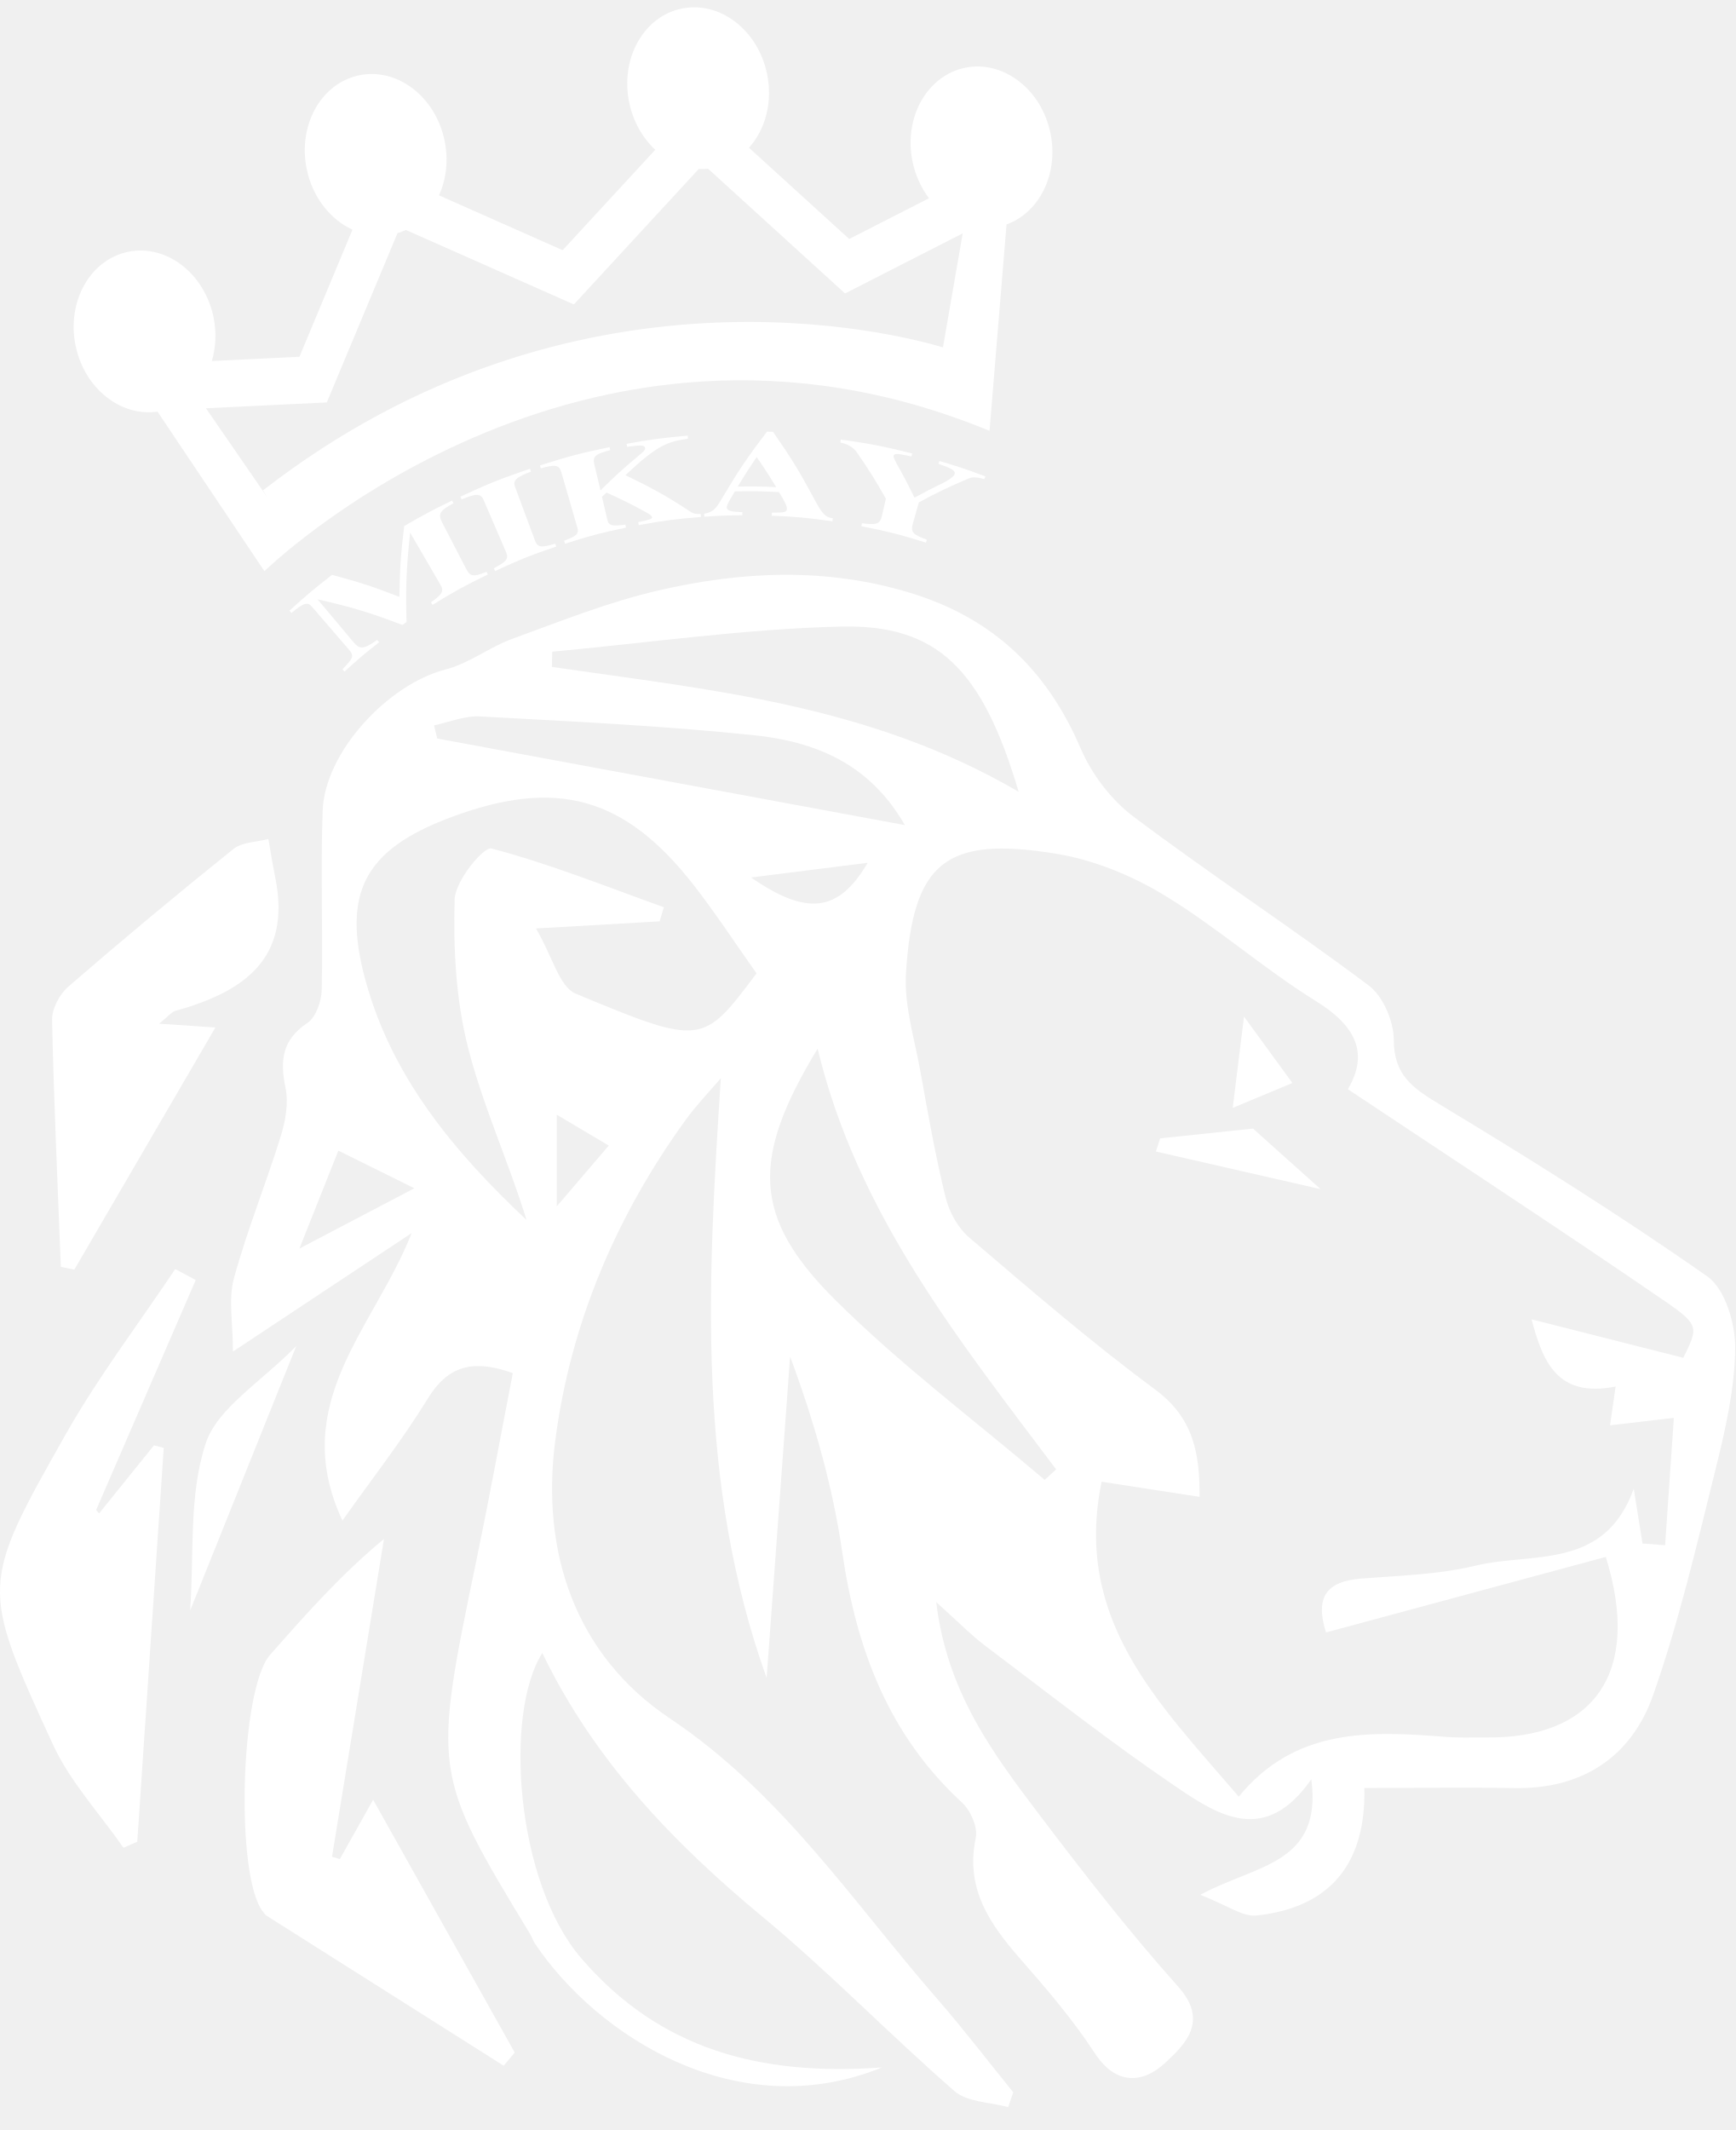
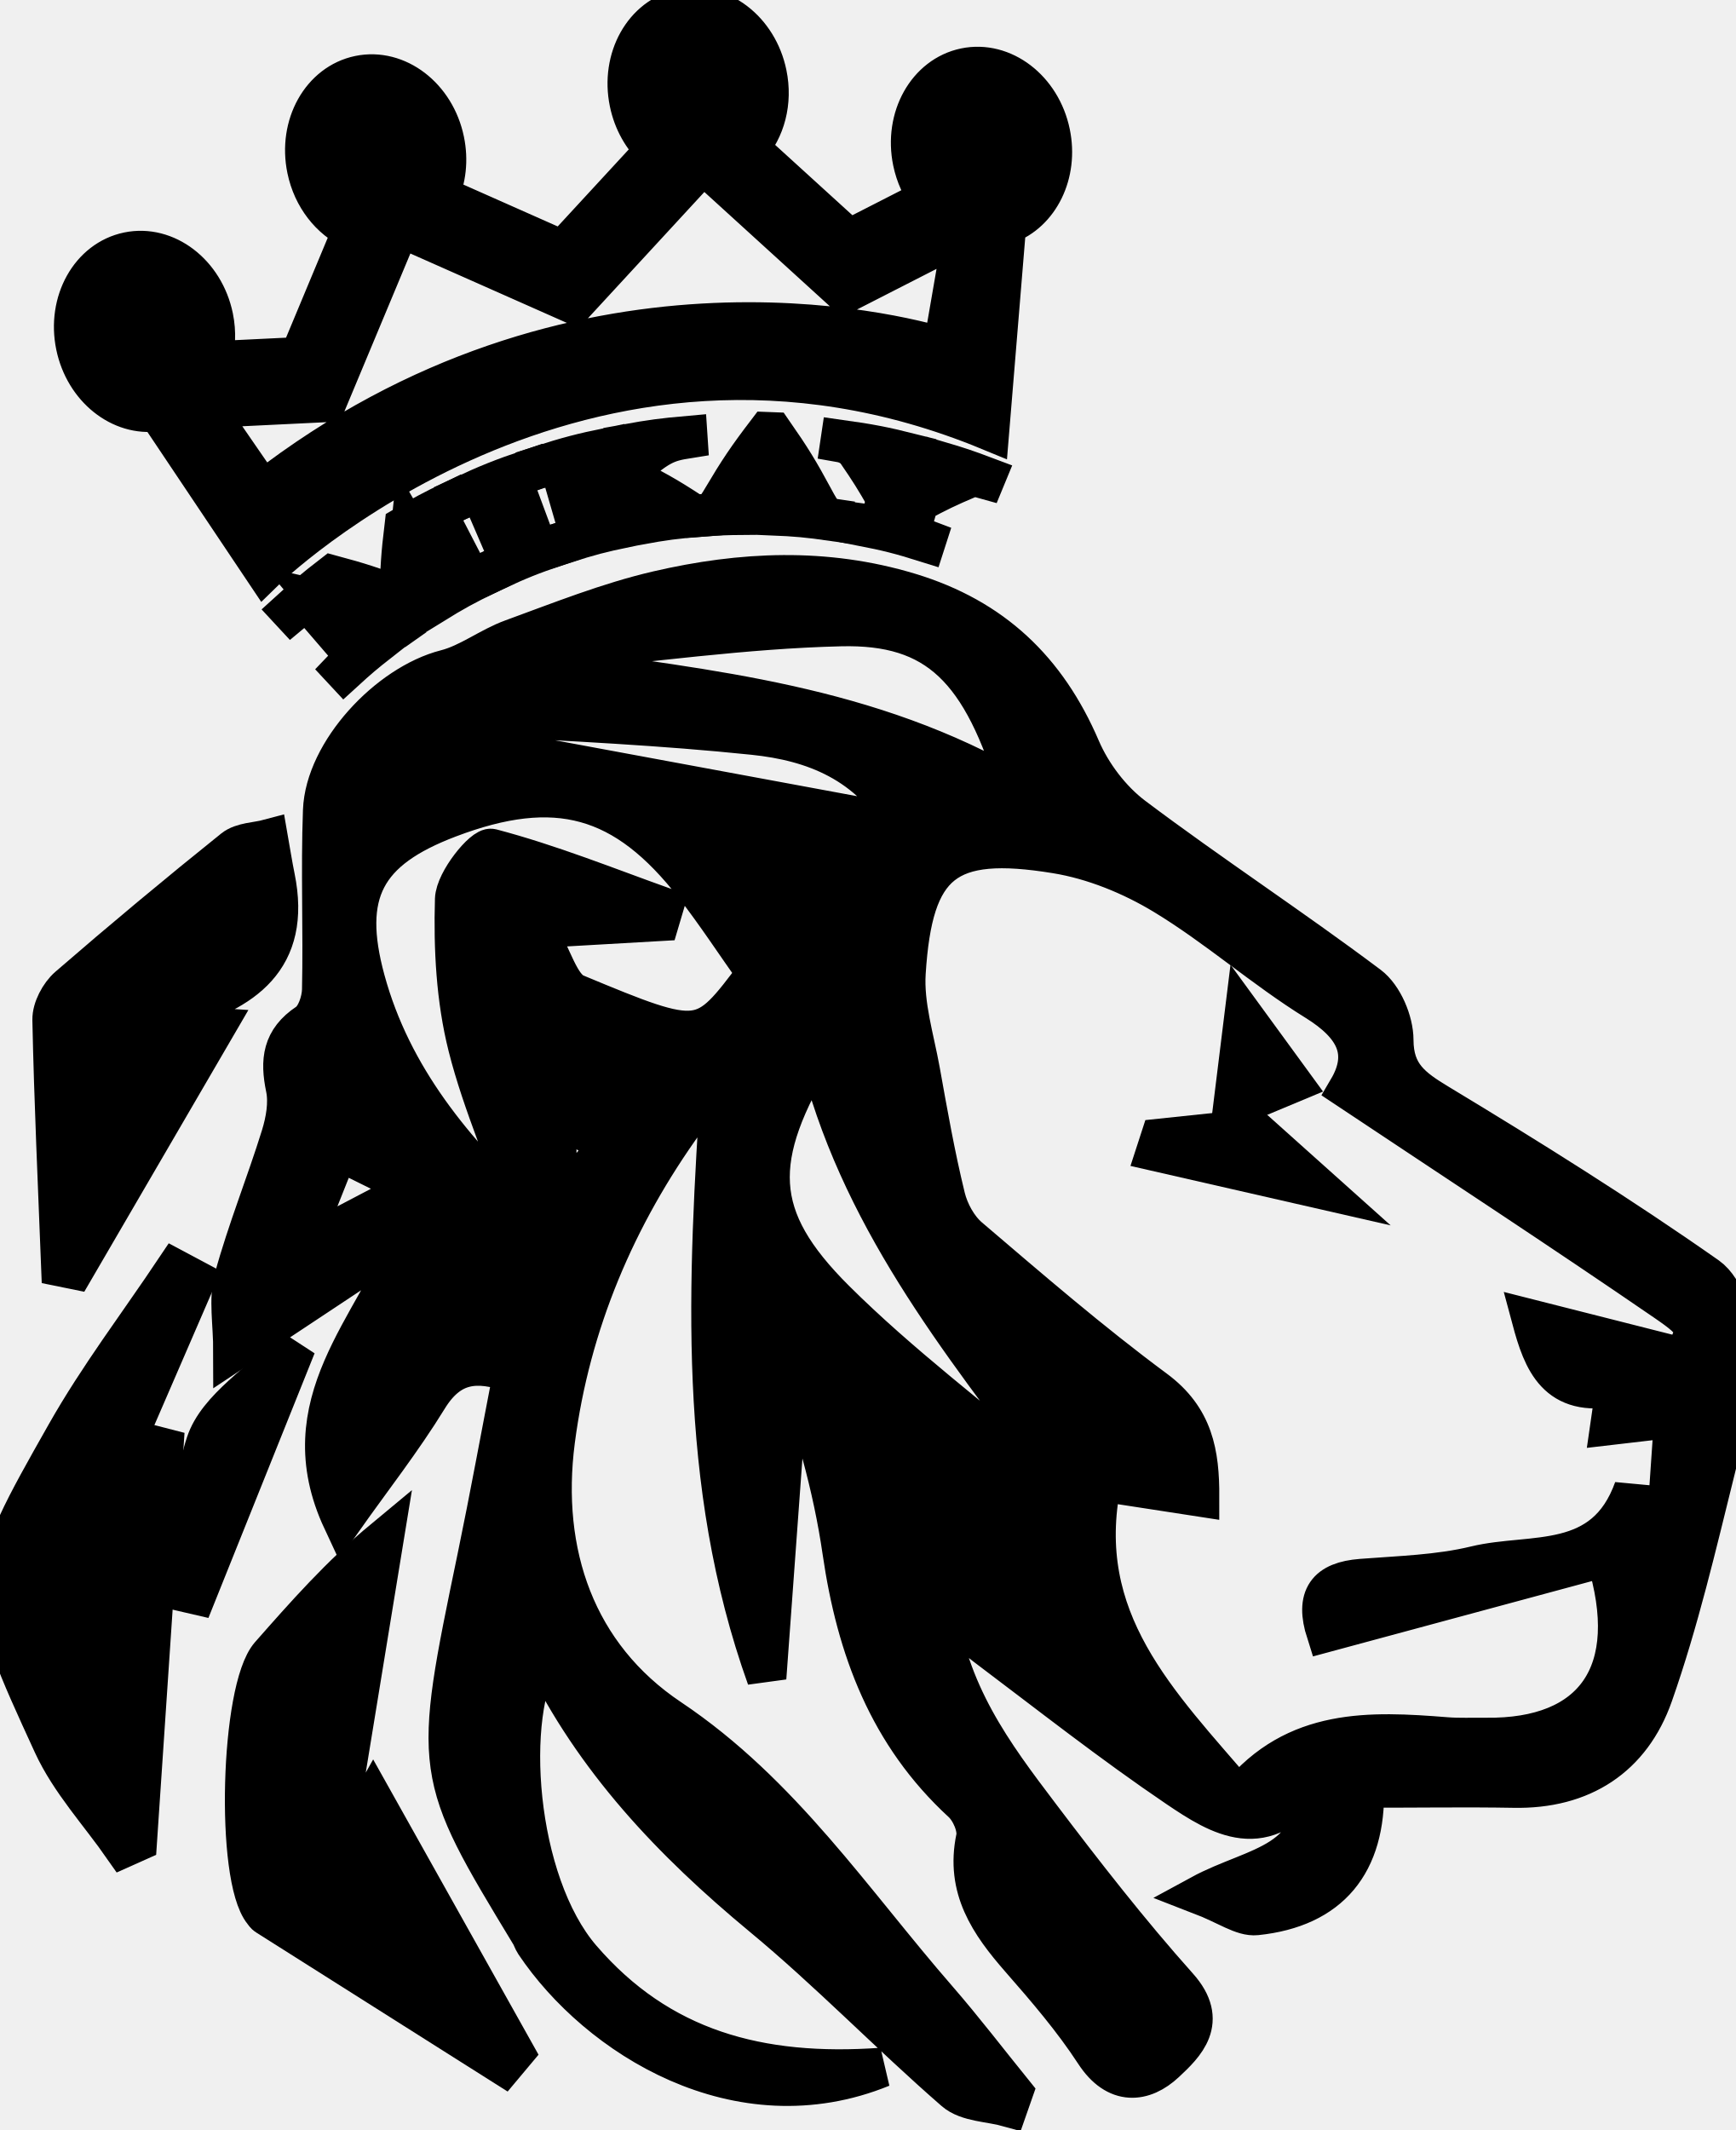
- <svg xmlns="http://www.w3.org/2000/svg" width="44" height="54" viewBox="0 0 44 54" fill="none">
-   <path d="M34.596 45.33C34.643 47.244 33.726 48.367 31.857 48.562C31.506 48.598 31.121 48.302 30.436 48.038C31.844 47.272 33.536 47.271 33.252 45.108C32.093 46.774 30.914 46.036 29.865 45.328C28.191 44.196 26.599 42.94 24.982 41.723C24.616 41.447 24.293 41.111 23.741 40.618C24.015 42.918 25.197 44.476 26.365 46.019C27.489 47.504 28.636 48.978 29.876 50.366C30.663 51.246 30.043 51.834 29.551 52.294C29.003 52.806 28.311 52.897 27.758 52.047C27.205 51.199 26.536 50.42 25.867 49.656C25.093 48.77 24.473 47.876 24.743 46.594C24.799 46.327 24.614 45.901 24.398 45.702C22.528 43.983 21.714 41.801 21.356 39.343C21.115 37.682 20.651 36.053 20.035 34.391C19.837 37.108 19.638 39.825 19.44 42.541C17.663 37.58 17.94 32.529 18.279 27.333C17.979 27.686 17.655 28.021 17.385 28.394C15.62 30.834 14.466 33.556 14.079 36.528C13.711 39.371 14.599 41.967 16.989 43.567C19.821 45.462 21.623 48.215 23.776 50.687C24.441 51.452 25.056 52.258 25.694 53.046C25.65 53.171 25.608 53.295 25.564 53.42C25.105 53.292 24.53 53.298 24.205 53.015C22.548 51.574 21.017 49.985 19.326 48.586C17.052 46.702 15.059 44.615 13.752 41.907C12.78 43.427 13.069 47.708 14.743 49.651C16.721 51.946 19.249 52.639 22.363 52.414C18.718 53.902 15.15 51.638 13.562 49.269C13.515 49.199 13.492 49.114 13.448 49.042C10.959 44.933 10.964 44.934 12.098 39.471C12.415 37.942 12.694 36.407 13.004 34.811C12.09 34.488 11.408 34.547 10.853 35.449C10.199 36.514 9.423 37.503 8.683 38.55C7.293 35.574 9.494 33.666 10.438 31.262C8.999 32.216 7.559 33.17 5.907 34.265C5.907 33.54 5.787 32.94 5.931 32.411C6.264 31.191 6.746 30.01 7.121 28.8C7.24 28.415 7.32 27.964 7.24 27.581C7.096 26.886 7.15 26.363 7.798 25.932C8.013 25.789 8.151 25.383 8.158 25.093C8.191 23.58 8.126 22.063 8.182 20.55C8.237 19.061 9.843 17.344 11.307 16.97C11.894 16.82 12.409 16.407 12.988 16.197C14.206 15.753 15.421 15.265 16.679 14.973C18.796 14.483 20.924 14.377 23.067 15.026C25.17 15.664 26.545 16.975 27.403 18.974C27.682 19.625 28.174 20.275 28.738 20.7C30.696 22.173 32.752 23.516 34.711 24.987C35.074 25.26 35.342 25.895 35.343 26.363C35.345 27.244 35.807 27.575 36.477 27.98C38.79 29.376 41.085 30.811 43.295 32.361C43.748 32.68 44.007 33.564 44 34.184C43.989 35.211 43.75 36.249 43.501 37.255C43.025 39.173 42.575 41.109 41.921 42.97C41.368 44.545 40.12 45.368 38.38 45.332C37.197 45.311 36.014 45.33 34.596 45.33ZM41.65 39.131C41.84 39.145 42.032 39.16 42.223 39.175C42.295 38.123 42.368 37.072 42.445 35.946C41.709 36.032 41.311 36.079 40.827 36.135C40.881 35.763 40.918 35.502 40.968 35.152C39.478 35.447 39.121 34.511 38.836 33.448C40.163 33.785 41.419 34.103 42.684 34.423C43.057 33.666 43.105 33.596 42.23 32.996C39.592 31.185 36.912 29.434 34.179 27.614C34.721 26.694 34.373 26.002 33.368 25.379C32.041 24.557 30.856 23.502 29.521 22.694C28.693 22.192 27.727 21.797 26.776 21.643C23.981 21.188 23.152 21.858 22.974 24.663C22.921 25.48 23.187 26.321 23.336 27.145C23.529 28.219 23.718 29.295 23.977 30.353C24.067 30.721 24.288 31.127 24.572 31.369C26.118 32.688 27.659 34.019 29.291 35.227C30.267 35.949 30.422 36.843 30.419 37.948C29.543 37.813 28.765 37.693 27.934 37.565C27.216 41.07 29.375 43.173 31.412 45.549C32.844 43.797 34.746 43.881 36.667 44.034C37.005 44.061 37.345 44.044 37.684 44.048C40.408 44.083 41.637 42.422 40.719 39.471C38.379 40.103 36.022 40.738 33.625 41.386C33.336 40.481 33.647 40.088 34.52 40.02C35.489 39.944 36.478 39.92 37.415 39.693C38.852 39.345 40.684 39.818 41.428 37.742C41.522 38.331 41.586 38.731 41.65 39.131ZM19.184 24.677C18.639 23.907 18.155 23.166 17.614 22.468C15.843 20.184 14.095 19.709 11.38 20.74C9.252 21.548 8.663 22.637 9.266 24.849C9.941 27.324 11.525 29.211 13.352 30.929C12.892 29.439 12.237 28.021 11.862 26.532C11.559 25.331 11.493 24.043 11.529 22.799C11.542 22.337 12.262 21.457 12.463 21.511C13.948 21.902 15.383 22.48 16.833 23C16.798 23.119 16.764 23.239 16.728 23.358C15.825 23.41 14.924 23.462 13.592 23.538C14.014 24.261 14.184 25.018 14.598 25.191C17.806 26.527 17.821 26.492 19.184 24.677ZM25.83 20.073C24.909 16.957 23.765 15.825 21.317 15.885C18.875 15.944 16.441 16.297 14.003 16.522C14 16.65 13.998 16.779 13.995 16.907C17.981 17.491 22.028 17.852 25.83 20.073ZM26.491 37.518C26.588 37.43 26.685 37.34 26.781 37.252C24.328 33.983 21.744 30.788 20.733 26.586C19.041 29.374 19.077 30.862 21.175 32.951C22.826 34.594 24.711 36.004 26.491 37.518ZM11.006 18.389C11.033 18.5 11.06 18.611 11.087 18.723C14.988 19.444 18.889 20.167 22.945 20.918C22.037 19.332 20.633 18.796 19.108 18.638C16.802 18.398 14.482 18.29 12.166 18.163C11.785 18.142 11.394 18.308 11.006 18.389ZM10.507 30.125C9.775 29.763 9.233 29.495 8.58 29.171C8.266 29.962 7.991 30.653 7.592 31.654C8.712 31.067 9.508 30.649 10.507 30.125ZM19.045 22.246C20.456 23.221 21.264 23.137 22.002 21.874C20.979 22.002 20.044 22.12 19.045 22.246ZM14.118 28.26C14.118 29.07 14.118 29.696 14.118 30.584C14.656 29.955 15.015 29.535 15.437 29.042C14.95 28.753 14.576 28.532 14.118 28.26Z" fill="white" />
-   <path d="M12.772 52.37C10.767 51.103 8.763 49.836 6.759 48.567C6.724 48.546 6.701 48.507 6.674 48.473C5.961 47.601 6.088 42.818 6.846 41.957C7.734 40.95 8.62 39.941 9.737 39.015C9.298 41.7 8.858 44.387 8.419 47.072C8.485 47.092 8.551 47.111 8.617 47.132C8.856 46.705 9.096 46.279 9.462 45.627C10.715 47.862 11.883 49.949 13.052 52.036C12.96 52.147 12.866 52.259 12.772 52.37Z" fill="white" />
-   <path d="M4.963 32.451C4.122 34.394 3.279 36.337 2.438 38.281C2.463 38.31 2.487 38.34 2.512 38.369C2.976 37.794 3.44 37.218 3.905 36.642C3.987 36.663 4.07 36.686 4.152 36.707C3.928 40.035 3.705 43.362 3.481 46.69C3.365 46.742 3.248 46.794 3.132 46.846C2.526 45.975 1.776 45.171 1.34 44.223C-0.499 40.221 -0.499 40.185 1.674 36.35C2.495 34.9 3.514 33.563 4.443 32.174C4.618 32.267 4.791 32.359 4.963 32.451Z" fill="white" />
-   <path d="M4.034 25.953C4.592 25.991 4.962 26.016 5.461 26.05C4.231 28.161 3.058 30.175 1.885 32.188C1.771 32.165 1.657 32.14 1.543 32.117C1.463 30.03 1.364 27.943 1.321 25.855C1.315 25.574 1.511 25.206 1.732 25.014C3.106 23.824 4.504 22.659 5.921 21.522C6.141 21.346 6.508 21.35 6.806 21.27C6.863 21.593 6.913 21.92 6.979 22.242C7.402 24.318 6.167 25.147 4.452 25.626C4.344 25.657 4.26 25.773 4.034 25.953Z" fill="white" />
-   <path d="M4.821 40.832C4.924 39.422 4.782 37.915 5.215 36.597C5.511 35.695 6.607 35.053 7.513 34.123C6.537 36.555 5.677 38.7 4.821 40.832Z" fill="white" />
-   <path d="M29.419 28.86C30.208 28.777 30.997 28.694 31.773 28.612C32.287 29.072 32.81 29.541 33.487 30.147C31.982 29.803 30.646 29.498 29.31 29.193C29.346 29.082 29.383 28.971 29.419 28.86Z" fill="white" />
-   <path d="M31.545 25.773C32.01 26.409 32.391 26.933 32.772 27.456C32.219 27.687 31.665 27.917 31.259 28.087C31.352 27.339 31.426 26.742 31.545 25.773Z" fill="white" />
-   <path d="M25.523 5.691C26.359 5.388 26.85 4.403 26.637 3.375C26.407 2.26 25.437 1.518 24.471 1.718C23.506 1.918 22.909 2.984 23.14 4.098C23.213 4.45 23.36 4.765 23.557 5.026L21.534 6.059L18.992 3.745C19.406 3.286 19.6 2.591 19.451 1.874C19.221 0.759 18.252 0.018 17.285 0.218C16.32 0.418 15.724 1.483 15.955 2.598C16.055 3.084 16.297 3.5 16.616 3.797L14.267 6.343L11.131 4.952C11.316 4.548 11.377 4.062 11.274 3.566C11.044 2.451 10.075 1.709 9.108 1.909C8.143 2.109 7.547 3.175 7.778 4.289C7.925 5.004 8.379 5.565 8.938 5.823L7.593 9.045L5.372 9.153C5.472 8.812 5.494 8.429 5.414 8.041C5.184 6.926 4.214 6.184 3.248 6.384C2.283 6.584 1.686 7.65 1.917 8.765C2.141 9.845 3.059 10.573 3.994 10.435L6.705 14.481C6.705 14.481 14.71 6.634 25.092 10.923L25.523 5.691ZM23.911 8.807C22.775 8.466 14.557 6.309 6.67 12.431L6.789 12.623L5.223 10.351L8.287 10.202L10.08 5.91C10.154 5.888 10.225 5.862 10.293 5.83L14.552 7.718L17.719 4.284C17.798 4.288 17.878 4.287 17.957 4.279L21.429 7.44L24.412 5.916L23.911 8.807Z" fill="white" />
-   <path d="M10.968 15.335C10.951 15.31 10.944 15.296 10.928 15.27C11.226 15.06 11.26 14.98 11.168 14.824C10.861 14.296 10.707 14.032 10.4 13.503C10.302 14.422 10.286 14.877 10.309 15.769C10.266 15.799 10.244 15.814 10.202 15.844C9.379 15.53 8.947 15.398 8.053 15.194C8.42 15.633 8.604 15.852 8.973 16.291C9.124 16.471 9.237 16.457 9.565 16.223C9.584 16.247 9.594 16.259 9.613 16.283C9.253 16.565 9.077 16.714 8.736 17.026C8.715 17.003 8.705 16.991 8.684 16.969C8.953 16.689 8.984 16.627 8.854 16.476C8.476 16.038 8.288 15.819 7.911 15.382C7.802 15.256 7.704 15.277 7.39 15.54C7.369 15.518 7.359 15.505 7.339 15.483C7.759 15.1 7.975 14.918 8.42 14.574C9.126 14.764 9.468 14.875 10.127 15.132C10.138 14.423 10.162 14.063 10.249 13.338C10.726 13.059 10.969 12.929 11.465 12.69C11.479 12.718 11.485 12.732 11.499 12.759C11.148 12.946 11.102 13.033 11.208 13.239C11.451 13.707 11.572 13.941 11.814 14.409C11.918 14.609 11.98 14.644 12.337 14.495C12.35 14.523 12.357 14.537 12.37 14.565C11.795 14.843 11.514 14.997 10.968 15.335Z" fill="white" />
-   <path d="M12.555 14.477C12.541 14.449 12.536 14.436 12.522 14.408C12.841 14.236 12.908 14.171 12.832 13.996C12.603 13.464 12.488 13.198 12.259 12.666C12.19 12.508 12.068 12.509 11.707 12.661C11.693 12.633 11.688 12.62 11.674 12.592C12.366 12.269 12.72 12.128 13.439 11.884C13.449 11.914 13.454 11.928 13.464 11.957C13.089 12.093 13 12.184 13.061 12.345C13.262 12.888 13.363 13.159 13.565 13.702C13.634 13.89 13.731 13.885 14.081 13.784C14.091 13.813 14.095 13.827 14.105 13.856C13.474 14.07 13.163 14.194 12.555 14.477Z" fill="white" />
-   <path d="M16.198 13.313C16.192 13.283 16.189 13.268 16.183 13.237C16.488 13.175 16.542 13.15 16.536 13.111C16.53 13.078 16.498 13.052 16.394 12.994C16.002 12.778 15.799 12.677 15.38 12.488C15.333 12.53 15.311 12.551 15.264 12.594C15.319 12.828 15.346 12.947 15.402 13.181C15.437 13.328 15.515 13.345 15.858 13.301C15.865 13.331 15.867 13.347 15.874 13.377C15.247 13.507 14.938 13.588 14.328 13.784C14.319 13.755 14.313 13.74 14.304 13.71C14.635 13.581 14.686 13.532 14.637 13.364C14.475 12.805 14.393 12.526 14.232 11.967C14.178 11.784 14.074 11.772 13.715 11.873C13.706 11.844 13.701 11.83 13.692 11.8C14.388 11.576 14.742 11.483 15.457 11.336C15.464 11.366 15.466 11.382 15.473 11.412C15.085 11.508 15.026 11.584 15.069 11.766C15.132 12.033 15.164 12.167 15.227 12.434C15.586 12.077 15.776 11.903 16.176 11.568C16.323 11.447 16.366 11.406 16.358 11.358C16.349 11.297 16.281 11.282 16.089 11.305C16.014 11.314 15.976 11.318 15.902 11.328C15.896 11.298 15.894 11.282 15.888 11.252C16.504 11.14 16.815 11.099 17.439 11.044C17.441 11.075 17.443 11.09 17.445 11.121C16.917 11.205 16.688 11.268 15.858 12.048C16.565 12.386 16.9 12.576 17.527 12.985C17.588 13.025 17.648 13.035 17.767 13.03C17.769 13.06 17.77 13.075 17.773 13.107C17.139 13.156 16.823 13.198 16.198 13.313Z" fill="white" />
-   <path d="M19.569 13.074C19.57 13.043 19.571 13.028 19.572 12.997C19.634 12.996 19.665 12.996 19.726 12.995C19.886 12.994 19.95 12.974 19.954 12.907C19.959 12.84 19.91 12.727 19.753 12.476C19.305 12.452 19.082 12.449 18.635 12.458C18.61 12.5 18.598 12.521 18.572 12.564C18.515 12.661 18.427 12.793 18.429 12.867C18.432 12.947 18.539 12.975 18.823 12.985C18.823 13.016 18.823 13.031 18.824 13.062C18.438 13.065 18.245 13.073 17.861 13.101C17.859 13.07 17.858 13.055 17.855 13.024C18.073 12.984 18.139 12.925 18.313 12.627C18.72 11.939 18.947 11.601 19.449 10.943C19.511 10.945 19.541 10.945 19.602 10.948C20.063 11.61 20.27 11.948 20.639 12.635C20.851 13.033 20.923 13.111 21.119 13.14C21.115 13.17 21.113 13.186 21.108 13.216C20.493 13.128 20.184 13.099 19.569 13.074ZM19.188 11.587C18.986 11.883 18.89 12.034 18.706 12.336C19.096 12.33 19.292 12.332 19.683 12.351C19.495 12.043 19.396 11.89 19.188 11.587Z" fill="white" />
-   <path d="M24.96 12.146C24.777 12.094 24.66 12.089 24.564 12.13C24.037 12.353 23.785 12.475 23.3 12.736C23.241 12.947 23.211 13.052 23.151 13.263C23.087 13.494 23.138 13.546 23.503 13.683C23.494 13.712 23.49 13.727 23.48 13.757C22.831 13.553 22.502 13.47 21.842 13.341C21.848 13.311 21.851 13.296 21.857 13.265C22.258 13.321 22.319 13.274 22.371 13.05C22.407 12.887 22.426 12.805 22.463 12.641C22.193 12.165 22.046 11.931 21.728 11.468C21.645 11.347 21.492 11.252 21.309 11.22C21.314 11.19 21.316 11.174 21.32 11.144C22.048 11.246 22.411 11.315 23.131 11.496C23.123 11.526 23.12 11.541 23.112 11.571C23.054 11.559 23.025 11.553 22.966 11.542C22.75 11.499 22.672 11.493 22.658 11.562C22.652 11.589 22.698 11.685 22.745 11.768C22.934 12.106 23.022 12.276 23.188 12.617C23.465 12.466 23.607 12.393 23.896 12.253C24.07 12.168 24.186 12.08 24.205 12.022C24.233 11.937 24.157 11.882 23.799 11.761C23.808 11.732 23.813 11.716 23.822 11.687C24.291 11.825 24.526 11.904 24.988 12.078C24.976 12.104 24.97 12.118 24.96 12.146Z" fill="white" />
+ <svg xmlns="http://www.w3.org/2000/svg" width="44" height="54" viewBox="0 0 44 54" stroke="currentColor">
+   <path d="M34.596 45.33C34.643 47.244 33.726 48.367 31.857 48.562C31.506 48.598 31.121 48.302 30.436 48.038C31.844 47.272 33.536 47.271 33.252 45.108C32.093 46.774 30.914 46.036 29.865 45.328C28.191 44.196 26.599 42.94 24.982 41.723C24.616 41.447 24.293 41.111 23.741 40.618C24.015 42.918 25.197 44.476 26.365 46.019C27.489 47.504 28.636 48.978 29.876 50.366C30.663 51.246 30.043 51.834 29.551 52.294C29.003 52.806 28.311 52.897 27.758 52.047C27.205 51.199 26.536 50.42 25.867 49.656C25.093 48.77 24.473 47.876 24.743 46.594C24.799 46.327 24.614 45.901 24.398 45.702C22.528 43.983 21.714 41.801 21.356 39.343C21.115 37.682 20.651 36.053 20.035 34.391C19.837 37.108 19.638 39.825 19.44 42.541C17.663 37.58 17.94 32.529 18.279 27.333C17.979 27.686 17.655 28.021 17.385 28.394C15.62 30.834 14.466 33.556 14.079 36.528C13.711 39.371 14.599 41.967 16.989 43.567C19.821 45.462 21.623 48.215 23.776 50.687C24.441 51.452 25.056 52.258 25.694 53.046C25.65 53.171 25.608 53.295 25.564 53.42C25.105 53.292 24.53 53.298 24.205 53.015C22.548 51.574 21.017 49.985 19.326 48.586C17.052 46.702 15.059 44.615 13.752 41.907C12.78 43.427 13.069 47.708 14.743 49.651C16.721 51.946 19.249 52.639 22.363 52.414C18.718 53.902 15.15 51.638 13.562 49.269C13.515 49.199 13.492 49.114 13.448 49.042C10.959 44.933 10.964 44.934 12.098 39.471C12.415 37.942 12.694 36.407 13.004 34.811C12.09 34.488 11.408 34.547 10.853 35.449C10.199 36.514 9.423 37.503 8.683 38.55C7.293 35.574 9.494 33.666 10.438 31.262C8.999 32.216 7.559 33.17 5.907 34.265C5.907 33.54 5.787 32.94 5.931 32.411C6.264 31.191 6.746 30.01 7.121 28.8C7.24 28.415 7.32 27.964 7.24 27.581C7.096 26.886 7.15 26.363 7.798 25.932C8.013 25.789 8.151 25.383 8.158 25.093C8.191 23.58 8.126 22.063 8.182 20.55C8.237 19.061 9.843 17.344 11.307 16.97C11.894 16.82 12.409 16.407 12.988 16.197C14.206 15.753 15.421 15.265 16.679 14.973C18.796 14.483 20.924 14.377 23.067 15.026C25.17 15.664 26.545 16.975 27.403 18.974C27.682 19.625 28.174 20.275 28.738 20.7C30.696 22.173 32.752 23.516 34.711 24.987C35.074 25.26 35.342 25.895 35.343 26.363C35.345 27.244 35.807 27.575 36.477 27.98C38.79 29.376 41.085 30.811 43.295 32.361C43.748 32.68 44.007 33.564 44 34.184C43.989 35.211 43.75 36.249 43.501 37.255C43.025 39.173 42.575 41.109 41.921 42.97C41.368 44.545 40.12 45.368 38.38 45.332C37.197 45.311 36.014 45.33 34.596 45.33ZM41.65 39.131C41.84 39.145 42.032 39.16 42.223 39.175C42.295 38.123 42.368 37.072 42.445 35.946C41.709 36.032 41.311 36.079 40.827 36.135C40.881 35.763 40.918 35.502 40.968 35.152C39.478 35.447 39.121 34.511 38.836 33.448C40.163 33.785 41.419 34.103 42.684 34.423C43.057 33.666 43.105 33.596 42.23 32.996C39.592 31.185 36.912 29.434 34.179 27.614C34.721 26.694 34.373 26.002 33.368 25.379C32.041 24.557 30.856 23.502 29.521 22.694C28.693 22.192 27.727 21.797 26.776 21.643C23.981 21.188 23.152 21.858 22.974 24.663C22.921 25.48 23.187 26.321 23.336 27.145C23.529 28.219 23.718 29.295 23.977 30.353C24.067 30.721 24.288 31.127 24.572 31.369C26.118 32.688 27.659 34.019 29.291 35.227C30.267 35.949 30.422 36.843 30.419 37.948C29.543 37.813 28.765 37.693 27.934 37.565C27.216 41.07 29.375 43.173 31.412 45.549C32.844 43.797 34.746 43.881 36.667 44.034C37.005 44.061 37.345 44.044 37.684 44.048C40.408 44.083 41.637 42.422 40.719 39.471C38.379 40.103 36.022 40.738 33.625 41.386C33.336 40.481 33.647 40.088 34.52 40.02C35.489 39.944 36.478 39.92 37.415 39.693C38.852 39.345 40.684 39.818 41.428 37.742C41.522 38.331 41.586 38.731 41.65 39.131ZM19.184 24.677C18.639 23.907 18.155 23.166 17.614 22.468C15.843 20.184 14.095 19.709 11.38 20.74C9.252 21.548 8.663 22.637 9.266 24.849C9.941 27.324 11.525 29.211 13.352 30.929C12.892 29.439 12.237 28.021 11.862 26.532C11.559 25.331 11.493 24.043 11.529 22.799C11.542 22.337 12.262 21.457 12.463 21.511C13.948 21.902 15.383 22.48 16.833 23C16.798 23.119 16.764 23.239 16.728 23.358C15.825 23.41 14.924 23.462 13.592 23.538C14.014 24.261 14.184 25.018 14.598 25.191C17.806 26.527 17.821 26.492 19.184 24.677ZM25.83 20.073C24.909 16.957 23.765 15.825 21.317 15.885C18.875 15.944 16.441 16.297 14.003 16.522C14 16.65 13.998 16.779 13.995 16.907C17.981 17.491 22.028 17.852 25.83 20.073ZM26.491 37.518C26.588 37.43 26.685 37.34 26.781 37.252C24.328 33.983 21.744 30.788 20.733 26.586C19.041 29.374 19.077 30.862 21.175 32.951C22.826 34.594 24.711 36.004 26.491 37.518ZM11.006 18.389C11.033 18.5 11.06 18.611 11.087 18.723C14.988 19.444 18.889 20.167 22.945 20.918C22.037 19.332 20.633 18.796 19.108 18.638C16.802 18.398 14.482 18.29 12.166 18.163C11.785 18.142 11.394 18.308 11.006 18.389ZM10.507 30.125C9.775 29.763 9.233 29.495 8.58 29.171C8.266 29.962 7.991 30.653 7.592 31.654C8.712 31.067 9.508 30.649 10.507 30.125ZM19.045 22.246C20.456 23.221 21.264 23.137 22.002 21.874C20.979 22.002 20.044 22.12 19.045 22.246ZM14.118 28.26C14.118 29.07 14.118 29.696 14.118 30.584C14.656 29.955 15.015 29.535 15.437 29.042C14.95 28.753 14.576 28.532 14.118 28.26Z" />
+   <path d="M12.772 52.37C10.767 51.103 8.763 49.836 6.759 48.567C6.724 48.546 6.701 48.507 6.674 48.473C5.961 47.601 6.088 42.818 6.846 41.957C7.734 40.95 8.62 39.941 9.737 39.015C9.298 41.7 8.858 44.387 8.419 47.072C8.485 47.092 8.551 47.111 8.617 47.132C8.856 46.705 9.096 46.279 9.462 45.627C10.715 47.862 11.883 49.949 13.052 52.036C12.96 52.147 12.866 52.259 12.772 52.37Z" />
+   <path d="M4.963 32.451C4.122 34.394 3.279 36.337 2.438 38.281C2.463 38.31 2.487 38.34 2.512 38.369C2.976 37.794 3.44 37.218 3.905 36.642C3.987 36.663 4.07 36.686 4.152 36.707C3.928 40.035 3.705 43.362 3.481 46.69C3.365 46.742 3.248 46.794 3.132 46.846C2.526 45.975 1.776 45.171 1.34 44.223C-0.499 40.221 -0.499 40.185 1.674 36.35C2.495 34.9 3.514 33.563 4.443 32.174C4.618 32.267 4.791 32.359 4.963 32.451Z" />
+   <path d="M4.034 25.953C4.592 25.991 4.962 26.016 5.461 26.05C4.231 28.161 3.058 30.175 1.885 32.188C1.771 32.165 1.657 32.14 1.543 32.117C1.463 30.03 1.364 27.943 1.321 25.855C1.315 25.574 1.511 25.206 1.732 25.014C3.106 23.824 4.504 22.659 5.921 21.522C6.141 21.346 6.508 21.35 6.806 21.27C6.863 21.593 6.913 21.92 6.979 22.242C7.402 24.318 6.167 25.147 4.452 25.626C4.344 25.657 4.26 25.773 4.034 25.953Z" />
+   <path d="M4.821 40.832C4.924 39.422 4.782 37.915 5.215 36.597C5.511 35.695 6.607 35.053 7.513 34.123C6.537 36.555 5.677 38.7 4.821 40.832Z" />
+   <path d="M29.419 28.86C30.208 28.777 30.997 28.694 31.773 28.612C32.287 29.072 32.81 29.541 33.487 30.147C31.982 29.803 30.646 29.498 29.31 29.193C29.346 29.082 29.383 28.971 29.419 28.86Z" />
+   <path d="M31.545 25.773C32.01 26.409 32.391 26.933 32.772 27.456C32.219 27.687 31.665 27.917 31.259 28.087C31.352 27.339 31.426 26.742 31.545 25.773Z" />
+   <path d="M25.523 5.691C26.359 5.388 26.85 4.403 26.637 3.375C26.407 2.26 25.437 1.518 24.471 1.718C23.506 1.918 22.909 2.984 23.14 4.098C23.213 4.45 23.36 4.765 23.557 5.026L21.534 6.059L18.992 3.745C19.406 3.286 19.6 2.591 19.451 1.874C19.221 0.759 18.252 0.018 17.285 0.218C16.32 0.418 15.724 1.483 15.955 2.598C16.055 3.084 16.297 3.5 16.616 3.797L14.267 6.343L11.131 4.952C11.316 4.548 11.377 4.062 11.274 3.566C11.044 2.451 10.075 1.709 9.108 1.909C8.143 2.109 7.547 3.175 7.778 4.289C7.925 5.004 8.379 5.565 8.938 5.823L7.593 9.045L5.372 9.153C5.472 8.812 5.494 8.429 5.414 8.041C5.184 6.926 4.214 6.184 3.248 6.384C2.283 6.584 1.686 7.65 1.917 8.765C2.141 9.845 3.059 10.573 3.994 10.435L6.705 14.481C6.705 14.481 14.71 6.634 25.092 10.923L25.523 5.691ZM23.911 8.807C22.775 8.466 14.557 6.309 6.67 12.431L6.789 12.623L5.223 10.351L8.287 10.202L10.08 5.91C10.154 5.888 10.225 5.862 10.293 5.83L14.552 7.718L17.719 4.284C17.798 4.288 17.878 4.287 17.957 4.279L21.429 7.44L24.412 5.916L23.911 8.807Z" />
+   <path d="M10.968 15.335C10.951 15.31 10.944 15.296 10.928 15.27C11.226 15.06 11.26 14.98 11.168 14.824C10.861 14.296 10.707 14.032 10.4 13.503C10.302 14.422 10.286 14.877 10.309 15.769C10.266 15.799 10.244 15.814 10.202 15.844C9.379 15.53 8.947 15.398 8.053 15.194C8.42 15.633 8.604 15.852 8.973 16.291C9.124 16.471 9.237 16.457 9.565 16.223C9.584 16.247 9.594 16.259 9.613 16.283C9.253 16.565 9.077 16.714 8.736 17.026C8.715 17.003 8.705 16.991 8.684 16.969C8.953 16.689 8.984 16.627 8.854 16.476C8.476 16.038 8.288 15.819 7.911 15.382C7.802 15.256 7.704 15.277 7.39 15.54C7.369 15.518 7.359 15.505 7.339 15.483C7.759 15.1 7.975 14.918 8.42 14.574C9.126 14.764 9.468 14.875 10.127 15.132C10.138 14.423 10.162 14.063 10.249 13.338C10.726 13.059 10.969 12.929 11.465 12.69C11.479 12.718 11.485 12.732 11.499 12.759C11.148 12.946 11.102 13.033 11.208 13.239C11.451 13.707 11.572 13.941 11.814 14.409C11.918 14.609 11.98 14.644 12.337 14.495C12.35 14.523 12.357 14.537 12.37 14.565C11.795 14.843 11.514 14.997 10.968 15.335Z" />
+   <path d="M12.555 14.477C12.541 14.449 12.536 14.436 12.522 14.408C12.841 14.236 12.908 14.171 12.832 13.996C12.603 13.464 12.488 13.198 12.259 12.666C12.19 12.508 12.068 12.509 11.707 12.661C11.693 12.633 11.688 12.62 11.674 12.592C12.366 12.269 12.72 12.128 13.439 11.884C13.449 11.914 13.454 11.928 13.464 11.957C13.089 12.093 13 12.184 13.061 12.345C13.262 12.888 13.363 13.159 13.565 13.702C13.634 13.89 13.731 13.885 14.081 13.784C14.091 13.813 14.095 13.827 14.105 13.856C13.474 14.07 13.163 14.194 12.555 14.477Z" />
+   <path d="M16.198 13.313C16.192 13.283 16.189 13.268 16.183 13.237C16.488 13.175 16.542 13.15 16.536 13.111C16.53 13.078 16.498 13.052 16.394 12.994C16.002 12.778 15.799 12.677 15.38 12.488C15.333 12.53 15.311 12.551 15.264 12.594C15.319 12.828 15.346 12.947 15.402 13.181C15.437 13.328 15.515 13.345 15.858 13.301C15.865 13.331 15.867 13.347 15.874 13.377C15.247 13.507 14.938 13.588 14.328 13.784C14.319 13.755 14.313 13.74 14.304 13.71C14.635 13.581 14.686 13.532 14.637 13.364C14.475 12.805 14.393 12.526 14.232 11.967C14.178 11.784 14.074 11.772 13.715 11.873C13.706 11.844 13.701 11.83 13.692 11.8C14.388 11.576 14.742 11.483 15.457 11.336C15.464 11.366 15.466 11.382 15.473 11.412C15.085 11.508 15.026 11.584 15.069 11.766C15.132 12.033 15.164 12.167 15.227 12.434C15.586 12.077 15.776 11.903 16.176 11.568C16.323 11.447 16.366 11.406 16.358 11.358C16.349 11.297 16.281 11.282 16.089 11.305C16.014 11.314 15.976 11.318 15.902 11.328C15.896 11.298 15.894 11.282 15.888 11.252C16.504 11.14 16.815 11.099 17.439 11.044C17.441 11.075 17.443 11.09 17.445 11.121C16.917 11.205 16.688 11.268 15.858 12.048C16.565 12.386 16.9 12.576 17.527 12.985C17.588 13.025 17.648 13.035 17.767 13.03C17.769 13.06 17.77 13.075 17.773 13.107C17.139 13.156 16.823 13.198 16.198 13.313Z" />
+   <path d="M19.569 13.074C19.57 13.043 19.571 13.028 19.572 12.997C19.634 12.996 19.665 12.996 19.726 12.995C19.886 12.994 19.95 12.974 19.954 12.907C19.959 12.84 19.91 12.727 19.753 12.476C19.305 12.452 19.082 12.449 18.635 12.458C18.61 12.5 18.598 12.521 18.572 12.564C18.515 12.661 18.427 12.793 18.429 12.867C18.432 12.947 18.539 12.975 18.823 12.985C18.823 13.016 18.823 13.031 18.824 13.062C18.438 13.065 18.245 13.073 17.861 13.101C17.859 13.07 17.858 13.055 17.855 13.024C18.073 12.984 18.139 12.925 18.313 12.627C18.72 11.939 18.947 11.601 19.449 10.943C19.511 10.945 19.541 10.945 19.602 10.948C20.063 11.61 20.27 11.948 20.639 12.635C20.851 13.033 20.923 13.111 21.119 13.14C21.115 13.17 21.113 13.186 21.108 13.216C20.493 13.128 20.184 13.099 19.569 13.074ZM19.188 11.587C18.986 11.883 18.89 12.034 18.706 12.336C19.096 12.33 19.292 12.332 19.683 12.351C19.495 12.043 19.396 11.89 19.188 11.587Z" />
+   <path d="M24.96 12.146C24.777 12.094 24.66 12.089 24.564 12.13C24.037 12.353 23.785 12.475 23.3 12.736C23.241 12.947 23.211 13.052 23.151 13.263C23.087 13.494 23.138 13.546 23.503 13.683C23.494 13.712 23.49 13.727 23.48 13.757C22.831 13.553 22.502 13.47 21.842 13.341C21.848 13.311 21.851 13.296 21.857 13.265C22.258 13.321 22.319 13.274 22.371 13.05C22.407 12.887 22.426 12.805 22.463 12.641C22.193 12.165 22.046 11.931 21.728 11.468C21.645 11.347 21.492 11.252 21.309 11.22C21.314 11.19 21.316 11.174 21.32 11.144C22.048 11.246 22.411 11.315 23.131 11.496C23.123 11.526 23.12 11.541 23.112 11.571C23.054 11.559 23.025 11.553 22.966 11.542C22.75 11.499 22.672 11.493 22.658 11.562C22.652 11.589 22.698 11.685 22.745 11.768C22.934 12.106 23.022 12.276 23.188 12.617C23.465 12.466 23.607 12.393 23.896 12.253C24.07 12.168 24.186 12.08 24.205 12.022C24.233 11.937 24.157 11.882 23.799 11.761C23.808 11.732 23.813 11.716 23.822 11.687C24.291 11.825 24.526 11.904 24.988 12.078C24.976 12.104 24.97 12.118 24.96 12.146Z" />
</svg>
